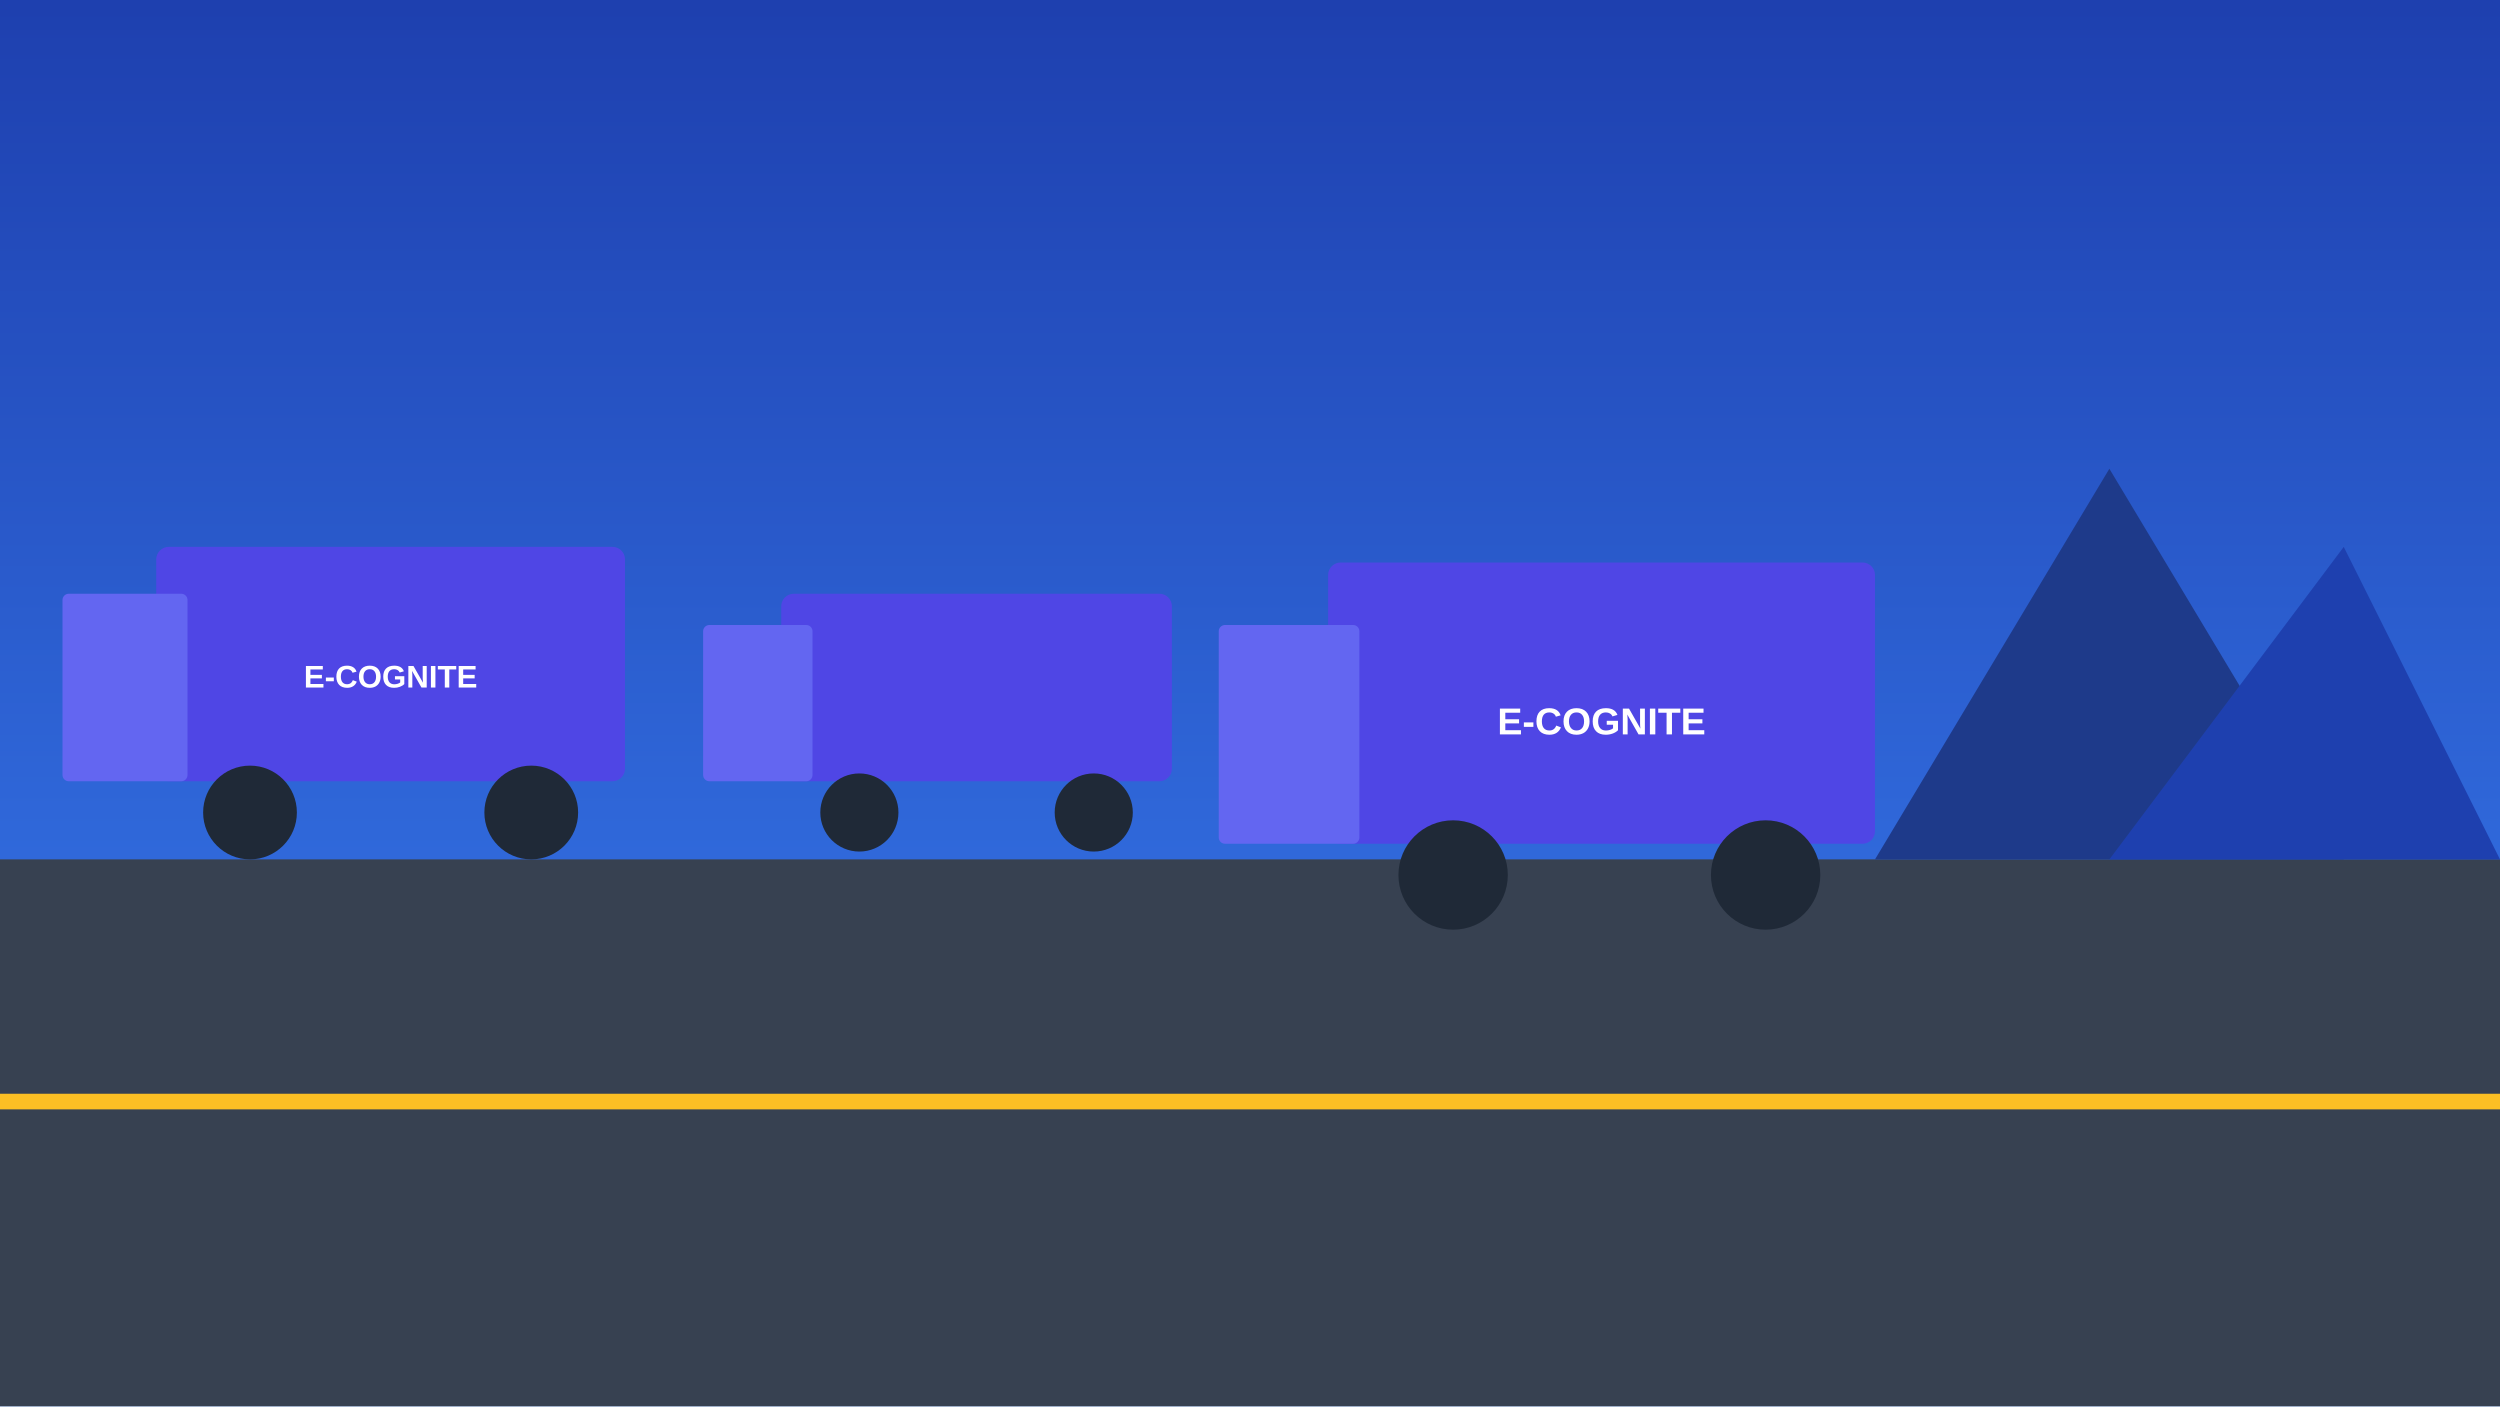
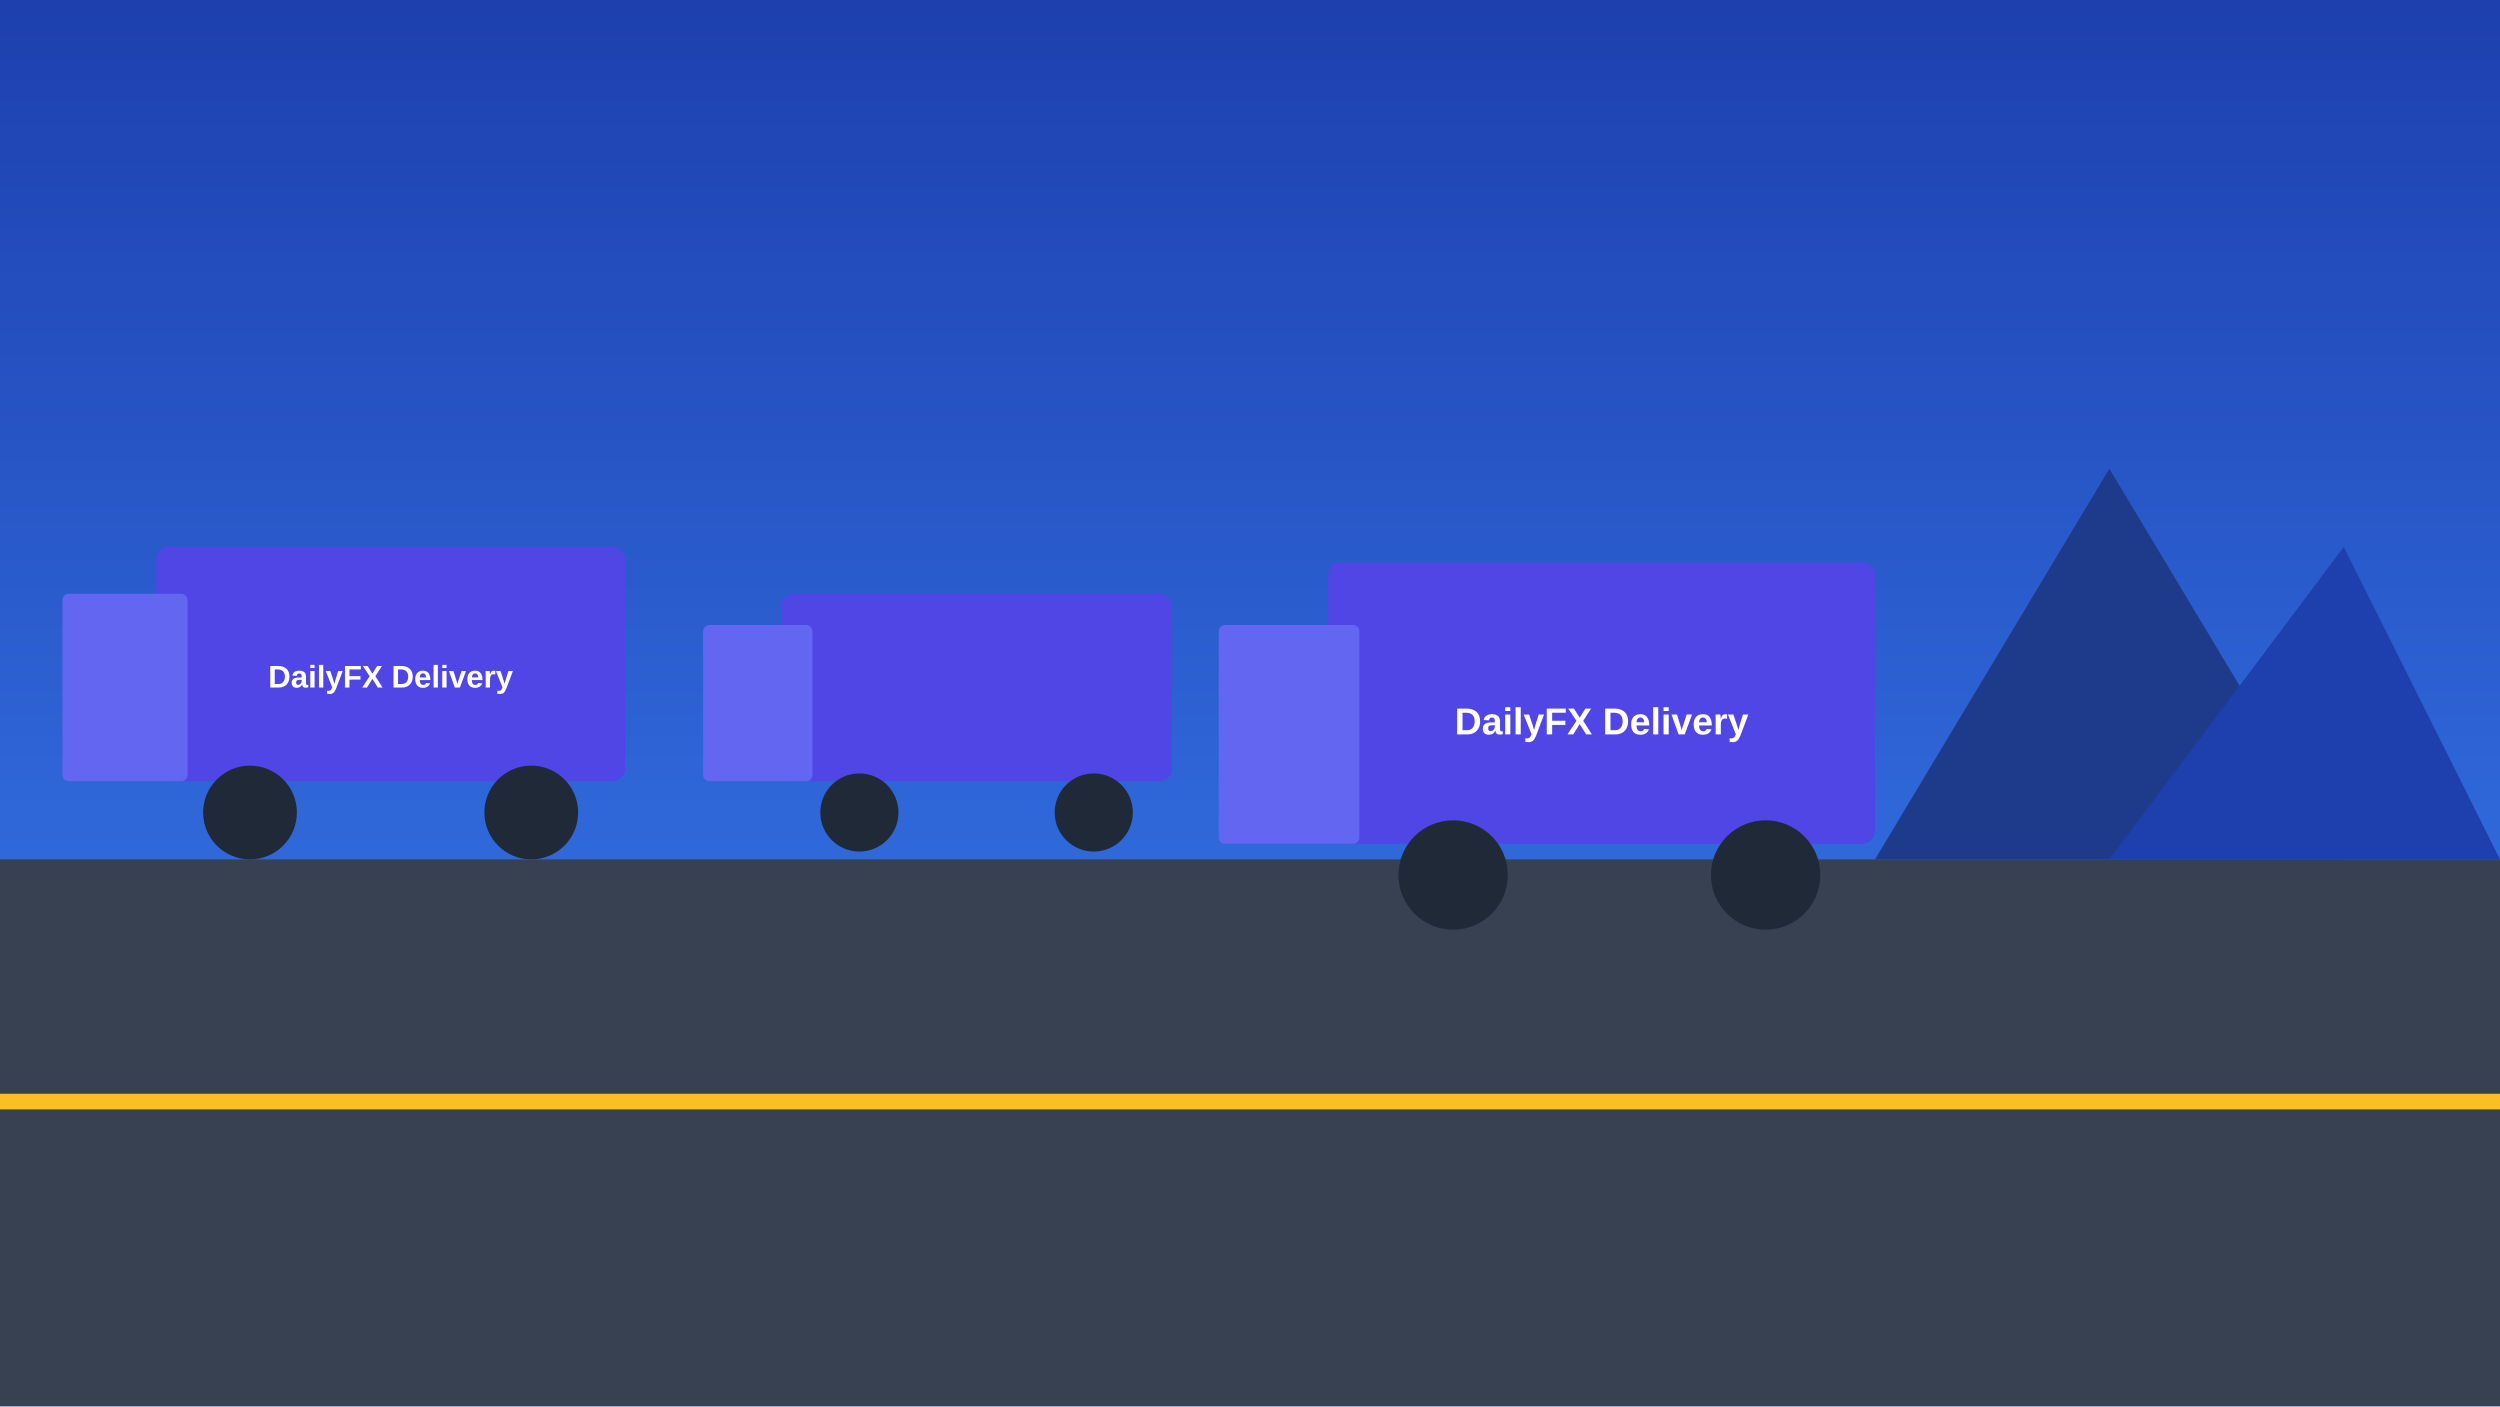
<svg xmlns="http://www.w3.org/2000/svg" viewBox="0 0 1600 900">
  <defs>
    <linearGradient id="road" x1="0%" y1="0%" x2="0%" y2="100%">
      <stop offset="0%" style="stop-color:#1e40af" />
      <stop offset="100%" style="stop-color:#3b82f6" />
    </linearGradient>
  </defs>
  <rect width="1600" height="900" fill="url(#road)" />
  <rect x="0" y="550" width="1600" height="350" fill="#374151" />
  <rect x="0" y="700" width="1600" height="10" fill="#fbbf24" stroke-dasharray="50,30" />
  <g transform="translate(100,350)">
    <rect x="0" y="0" width="300" height="150" fill="#4f46e5" rx="8" />
    <rect x="-60" y="30" width="80" height="120" fill="#6366f1" rx="4" />
    <circle cx="60" cy="170" r="30" fill="#1f2937" />
    <circle cx="240" cy="170" r="30" fill="#1f2937" />
-     <text x="150" y="90" font-family="Arial" font-size="20" fill="white" text-anchor="middle" font-weight="bold">E-COGNITE</text>
+     <text x="150" y="90" font-family="Arial" font-size="20" fill="white" text-anchor="middle" font-weight="bold">DailyFX Delivery</text>
  </g>
  <g transform="translate(500,380)">
    <rect x="0" y="0" width="250" height="120" fill="#4f46e5" rx="8" />
    <rect x="-50" y="20" width="70" height="100" fill="#6366f1" rx="4" />
    <circle cx="50" cy="140" r="25" fill="#1f2937" />
    <circle cx="200" cy="140" r="25" fill="#1f2937" />
  </g>
  <g transform="translate(850,360)">
    <rect x="0" y="0" width="350" height="180" fill="#4f46e5" rx="8" />
    <rect x="-70" y="40" width="90" height="140" fill="#6366f1" rx="4" />
    <circle cx="80" cy="200" r="35" fill="#1f2937" />
    <circle cx="280" cy="200" r="35" fill="#1f2937" />
-     <text x="175" y="110" font-family="Arial" font-size="24" fill="white" text-anchor="middle" font-weight="bold">E-COGNITE</text>
+     <text x="175" y="110" font-family="Arial" font-size="24" fill="white" text-anchor="middle" font-weight="bold">DailyFX Delivery</text>
  </g>
  <polygon points="1200,550 1350,300 1500,550" fill="#1e3a8a" />
  <polygon points="1350,550 1500,350 1600,550" fill="#1e40af" />
</svg>
